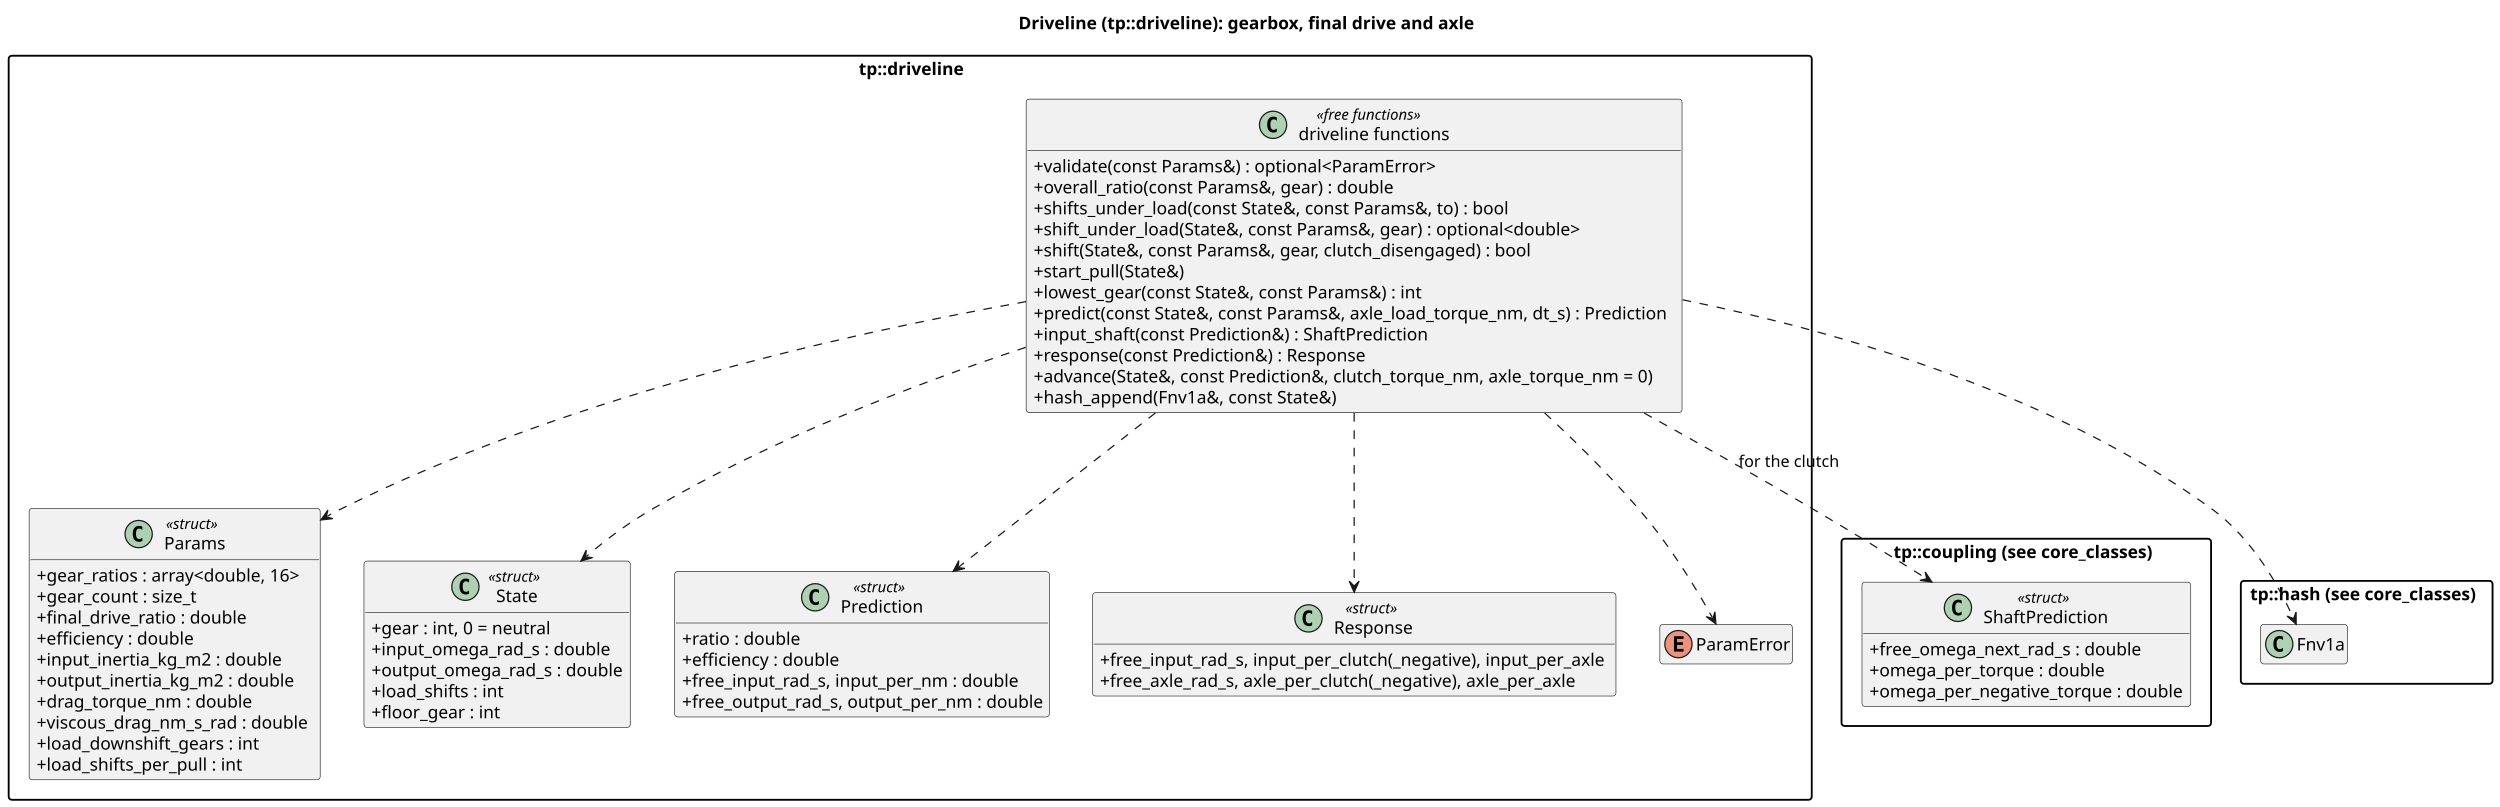
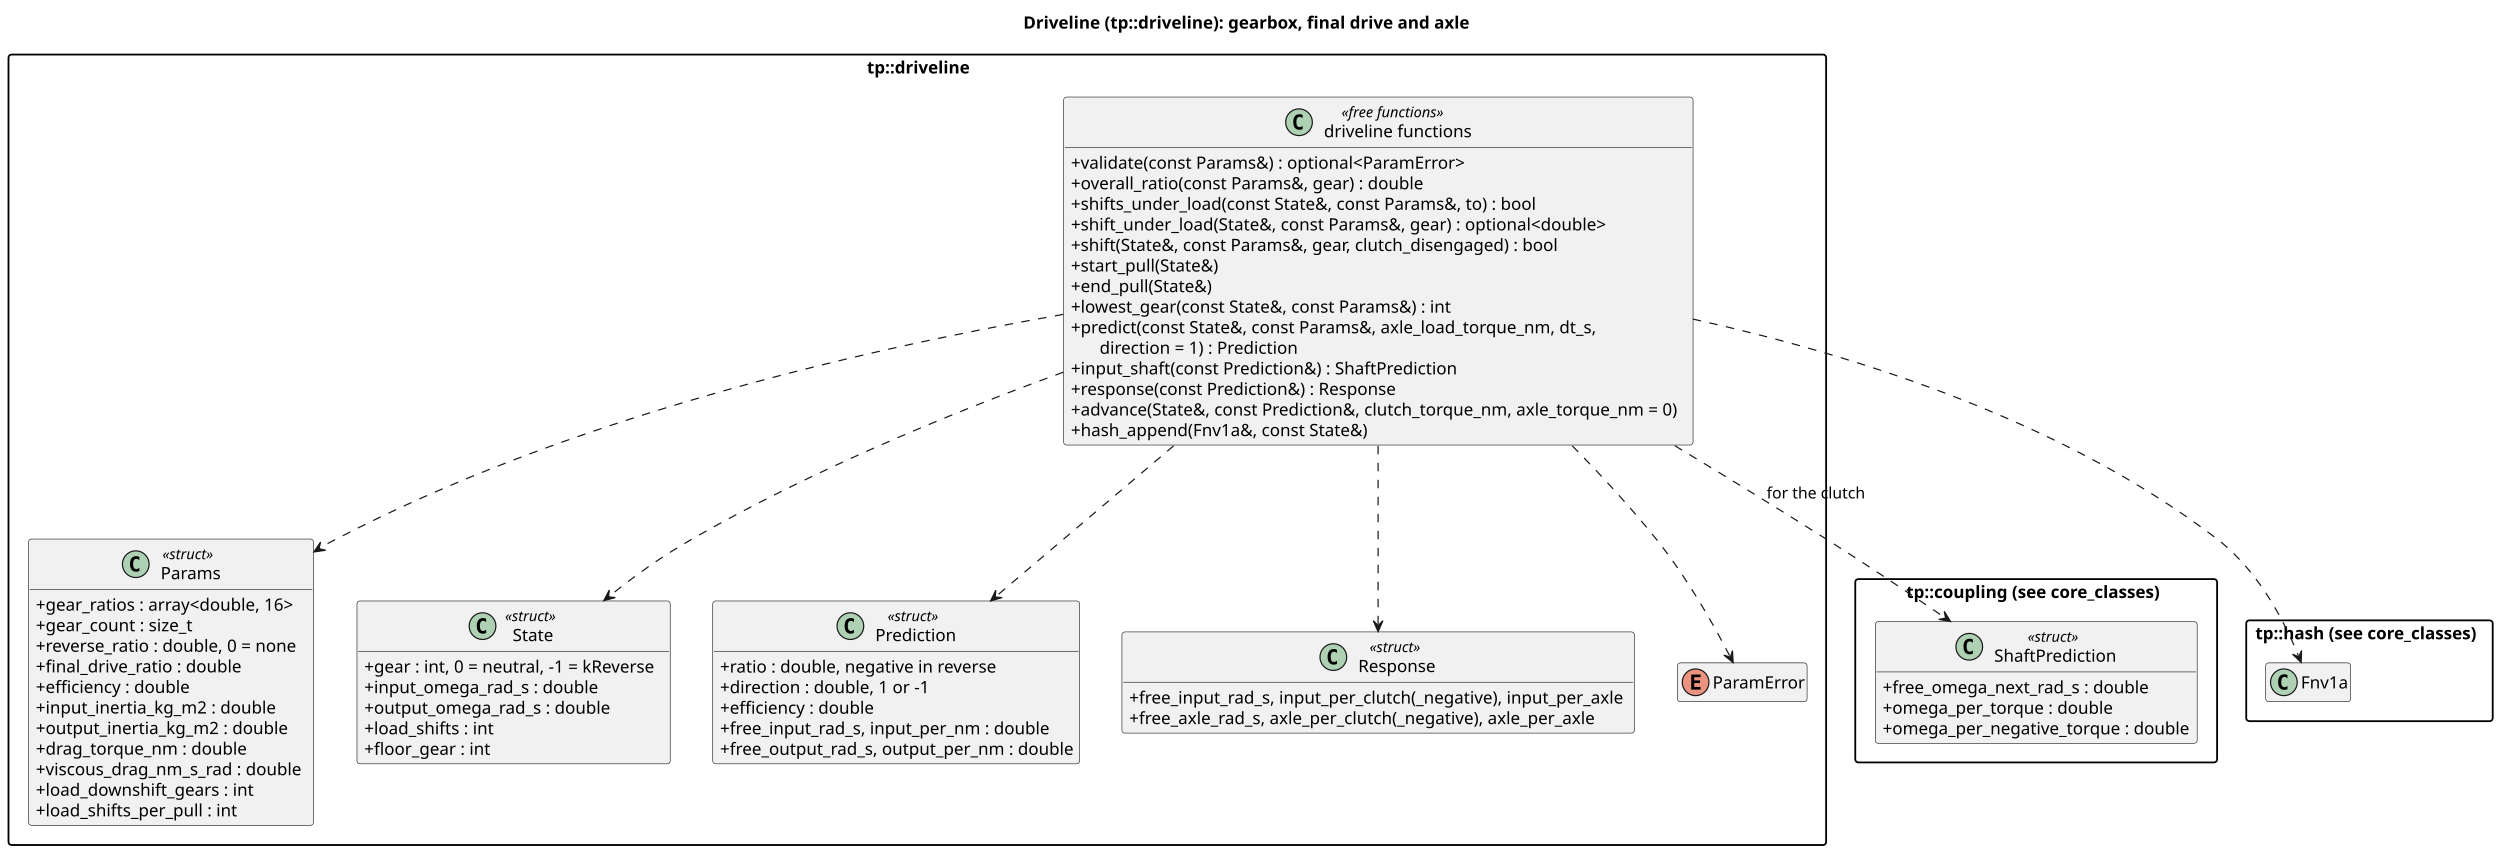
- <svg xmlns="http://www.w3.org/2000/svg" contentStyleType="text/css" height="650px" preserveAspectRatio="none" style="width:2016px;height:650px;background:#FFFFFF;" version="1.1" viewBox="0 0 2016 650" width="2016px" zoomAndPan="magnify">
+ <svg xmlns="http://www.w3.org/2000/svg" contentStyleType="text/css" height="701px" preserveAspectRatio="none" style="width:2059px;height:701px;background:#FFFFFF;" version="1.1" viewBox="0 0 2059 701" width="2059px" zoomAndPan="magnify">
  <defs />
  <g>
-     <text fill="#000000" font-family="sans-serif" font-size="14" font-weight="bold" lengthAdjust="spacing" textLength="359.44" x="821.28" y="23.562">Driveline (tp::driveline): gearbox, final drive and axle</text>
+     <text fill="#000000" font-family="sans-serif" font-size="14" font-weight="bold" lengthAdjust="spacing" textLength="359.44" x="842.78" y="23.562">Driveline (tp::driveline): gearbox, final drive and axle</text>
    <g id="cluster_tp::coupling (see core_classes)">
-       <rect fill="none" height="151" rx="2.5" ry="2.5" style="stroke:#000000;stroke-width:1.5;" width="298" x="1485" y="434.44" />
-       <text fill="#000000" font-family="sans-serif" font-size="14" font-weight="bold" lengthAdjust="spacing" textLength="214.074" x="1526.963" y="450.002">tp::coupling (see core_classes)</text>
+       <rect fill="none" height="151" rx="2.5" ry="2.5" style="stroke:#000000;stroke-width:1.5;" width="298" x="1528" y="476.94" />
+       <text fill="#000000" font-family="sans-serif" font-size="14" font-weight="bold" lengthAdjust="spacing" textLength="214.074" x="1569.963" y="492.502">tp::coupling (see core_classes)</text>
    </g>
    <g id="cluster_tp::hash (see core_classes)">
-       <rect fill="none" height="83" rx="2.5" ry="2.5" style="stroke:#000000;stroke-width:1.5;" width="203" x="1807" y="468.44" />
-       <text fill="#000000" font-family="sans-serif" font-size="14" font-weight="bold" lengthAdjust="spacing" textLength="187.961" x="1814.52" y="484.002">tp::hash (see core_classes)</text>
+       <rect fill="none" height="83" rx="2.5" ry="2.5" style="stroke:#000000;stroke-width:1.5;" width="203" x="1850" y="510.94" />
+       <text fill="#000000" font-family="sans-serif" font-size="14" font-weight="bold" lengthAdjust="spacing" textLength="187.961" x="1857.52" y="526.502">tp::hash (see core_classes)</text>
    </g>
    <g id="cluster_tp::driveline">
-       <rect fill="none" height="600" rx="2.5" ry="2.5" style="stroke:#000000;stroke-width:1.5;" width="1454" x="7" y="44.94" />
-       <text fill="#000000" font-family="sans-serif" font-size="14" font-weight="bold" lengthAdjust="spacing" textLength="83.002" x="692.499" y="60.502">tp::driveline</text>
+       <rect fill="none" height="651" rx="2.5" ry="2.5" style="stroke:#000000;stroke-width:1.5;" width="1497" x="7" y="44.94" />
+       <text fill="#000000" font-family="sans-serif" font-size="14" font-weight="bold" lengthAdjust="spacing" textLength="83.002" x="713.999" y="60.502">tp::driveline</text>
    </g>
    <g id="elem_ShaftPrediction">
-       <rect codeLine="7" fill="#F1F1F1" height="100.277" id="ShaftPrediction" rx="2.5" ry="2.5" style="stroke:#181818;stroke-width:0.5;" width="265.107" x="1501.5" y="469.44" />
-       <ellipse cx="1578.876" cy="490.169" fill="#ADD1B2" rx="11" ry="11" style="stroke:#181818;stroke-width:1.0;" />
-       <path d="M1581.845,495.81 Q1581.267,496.106 1580.626,496.247 Q1579.985,496.403 1579.282,496.403 Q1576.782,496.403 1575.454,494.763 Q1574.142,493.106 1574.142,489.981 Q1574.142,486.856 1575.454,485.2 Q1576.782,483.544 1579.282,483.544 Q1579.985,483.544 1580.626,483.7 Q1581.282,483.856 1581.845,484.153 L1581.845,486.872 Q1581.22,486.294 1580.626,486.028 Q1580.032,485.747 1579.407,485.747 Q1578.063,485.747 1577.376,486.825 Q1576.688,487.888 1576.688,489.981 Q1576.688,492.075 1577.376,493.153 Q1578.063,494.216 1579.407,494.216 Q1580.032,494.216 1580.626,493.95 Q1581.22,493.669 1581.845,493.091 L1581.845,495.81 Z " fill="#000000" />
-       <text fill="#000000" font-family="sans-serif" font-size="12" font-style="italic" lengthAdjust="spacing" textLength="46.676" x="1626.966" y="486.065">«struct»</text>
-       <text fill="#000000" font-family="sans-serif" font-size="14" lengthAdjust="spacing" textLength="101.856" x="1599.376" y="502.522">ShaftPrediction</text>
-       <line style="stroke:#181818;stroke-width:0.5;" x1="1502.5" x2="1765.607" y1="510.898" y2="510.898" />
-       <text fill="#000000" font-family="sans-serif" font-size="14" lengthAdjust="spacing" textLength="221.874" x="1507.5" y="528.461">+free_omega_next_rad_s : double</text>
-       <text fill="#000000" font-family="sans-serif" font-size="14" lengthAdjust="spacing" textLength="189.841" x="1507.5" y="545.4">+omega_per_torque : double</text>
-       <text fill="#000000" font-family="sans-serif" font-size="14" lengthAdjust="spacing" textLength="253.107" x="1507.5" y="562.34">+omega_per_negative_torque : double</text>
+       <rect codeLine="7" fill="#F1F1F1" height="100.277" id="ShaftPrediction" rx="2.5" ry="2.5" style="stroke:#181818;stroke-width:0.5;" width="265.107" x="1544.5" y="511.94" />
+       <ellipse cx="1621.876" cy="532.669" fill="#ADD1B2" rx="11" ry="11" style="stroke:#181818;stroke-width:1.0;" />
+       <path d="M1624.845,538.31 Q1624.267,538.606 1623.626,538.747 Q1622.985,538.903 1622.282,538.903 Q1619.782,538.903 1618.454,537.263 Q1617.142,535.606 1617.142,532.481 Q1617.142,529.356 1618.454,527.7 Q1619.782,526.044 1622.282,526.044 Q1622.985,526.044 1623.626,526.2 Q1624.282,526.356 1624.845,526.653 L1624.845,529.372 Q1624.22,528.794 1623.626,528.528 Q1623.032,528.247 1622.407,528.247 Q1621.063,528.247 1620.376,529.325 Q1619.688,530.388 1619.688,532.481 Q1619.688,534.575 1620.376,535.653 Q1621.063,536.716 1622.407,536.716 Q1623.032,536.716 1623.626,536.45 Q1624.22,536.169 1624.845,535.591 L1624.845,538.31 Z " fill="#000000" />
+       <text fill="#000000" font-family="sans-serif" font-size="12" font-style="italic" lengthAdjust="spacing" textLength="46.676" x="1669.966" y="528.564">«struct»</text>
+       <text fill="#000000" font-family="sans-serif" font-size="14" lengthAdjust="spacing" textLength="101.856" x="1642.376" y="545.021">ShaftPrediction</text>
+       <line style="stroke:#181818;stroke-width:0.5;" x1="1545.5" x2="1808.607" y1="553.398" y2="553.398" />
+       <text fill="#000000" font-family="sans-serif" font-size="14" lengthAdjust="spacing" textLength="221.874" x="1550.5" y="570.961">+free_omega_next_rad_s : double</text>
+       <text fill="#000000" font-family="sans-serif" font-size="14" lengthAdjust="spacing" textLength="189.841" x="1550.5" y="587.9">+omega_per_torque : double</text>
+       <text fill="#000000" font-family="sans-serif" font-size="14" lengthAdjust="spacing" textLength="253.107" x="1550.5" y="604.84">+omega_per_negative_torque : double</text>
    </g>
    <g id="elem_Fnv1a">
-       <rect codeLine="14" fill="#F1F1F1" height="32" id="Fnv1a" rx="2.5" ry="2.5" style="stroke:#181818;stroke-width:0.5;" width="69.96" x="1823" y="503.44" />
-       <ellipse cx="1838" cy="519.439" fill="#ADD1B2" rx="11" ry="11" style="stroke:#181818;stroke-width:1.0;" />
-       <path d="M1840.969,525.08 Q1840.391,525.377 1839.75,525.518 Q1839.109,525.674 1838.406,525.674 Q1835.906,525.674 1834.578,524.033 Q1833.266,522.377 1833.266,519.252 Q1833.266,516.127 1834.578,514.471 Q1835.906,512.814 1838.406,512.814 Q1839.109,512.814 1839.75,512.971 Q1840.406,513.127 1840.969,513.424 L1840.969,516.143 Q1840.344,515.564 1839.75,515.299 Q1839.156,515.018 1838.531,515.018 Q1837.188,515.018 1836.5,516.096 Q1835.812,517.158 1835.812,519.252 Q1835.812,521.346 1836.5,522.424 Q1837.188,523.486 1838.531,523.486 Q1839.156,523.486 1839.75,523.221 Q1840.344,522.939 1840.969,522.361 L1840.969,525.08 Z " fill="#000000" />
-       <text fill="#000000" font-family="sans-serif" font-size="14" lengthAdjust="spacing" textLength="37.96" x="1852" y="524.532">Fnv1a</text>
+       <rect codeLine="14" fill="#F1F1F1" height="32" id="Fnv1a" rx="2.5" ry="2.5" style="stroke:#181818;stroke-width:0.5;" width="69.96" x="1866" y="545.939" />
+       <ellipse cx="1881" cy="561.939" fill="#ADD1B2" rx="11" ry="11" style="stroke:#181818;stroke-width:1.0;" />
+       <path d="M1883.969,567.58 Q1883.391,567.877 1882.75,568.018 Q1882.109,568.174 1881.406,568.174 Q1878.906,568.174 1877.578,566.533 Q1876.266,564.877 1876.266,561.752 Q1876.266,558.627 1877.578,556.971 Q1878.906,555.314 1881.406,555.314 Q1882.109,555.314 1882.75,555.471 Q1883.406,555.627 1883.969,555.924 L1883.969,558.643 Q1883.344,558.064 1882.75,557.799 Q1882.156,557.518 1881.531,557.518 Q1880.188,557.518 1879.5,558.596 Q1878.812,559.658 1878.812,561.752 Q1878.812,563.846 1879.5,564.924 Q1880.188,565.986 1881.531,565.986 Q1882.156,565.986 1882.75,565.721 Q1883.344,565.439 1883.969,564.861 L1883.969,567.58 Z " fill="#000000" />
+       <text fill="#000000" font-family="sans-serif" font-size="14" lengthAdjust="spacing" textLength="37.96" x="1895" y="567.032">Fnv1a</text>
    </g>
    <g id="elem_Params">
-       <rect codeLine="18" fill="#F1F1F1" height="218.853" id="Params" rx="2.5" ry="2.5" style="stroke:#181818;stroke-width:0.5;" width="234.708" x="23.5" y="409.94" />
-       <ellipse cx="111.81" cy="430.669" fill="#ADD1B2" rx="11" ry="11" style="stroke:#181818;stroke-width:1.0;" />
-       <path d="M114.779,436.31 Q114.201,436.606 113.56,436.747 Q112.919,436.903 112.216,436.903 Q109.716,436.903 108.388,435.263 Q107.076,433.606 107.076,430.481 Q107.076,427.356 108.388,425.7 Q109.716,424.044 112.216,424.044 Q112.919,424.044 113.56,424.2 Q114.216,424.356 114.779,424.653 L114.779,427.372 Q114.154,426.794 113.56,426.528 Q112.966,426.247 112.341,426.247 Q110.998,426.247 110.31,427.325 Q109.623,428.388 109.623,430.481 Q109.623,432.575 110.31,433.653 Q110.998,434.716 112.341,434.716 Q112.966,434.716 113.56,434.45 Q114.154,434.169 114.779,433.591 L114.779,436.31 Z " fill="#000000" />
-       <text fill="#000000" font-family="sans-serif" font-size="12" font-style="italic" lengthAdjust="spacing" textLength="46.676" x="133.766" y="426.565">«struct»</text>
-       <text fill="#000000" font-family="sans-serif" font-size="14" lengthAdjust="spacing" textLength="49.588" x="132.31" y="443.022">Params</text>
-       <line style="stroke:#181818;stroke-width:0.5;" x1="24.5" x2="257.208" y1="451.398" y2="451.398" />
-       <text fill="#000000" font-family="sans-serif" font-size="14" lengthAdjust="spacing" textLength="214.696" x="29.5" y="468.961">+gear_ratios : array&lt;double, 16&gt;</text>
-       <text fill="#000000" font-family="sans-serif" font-size="14" lengthAdjust="spacing" textLength="132.597" x="29.5" y="485.9">+gear_count : size_t</text>
-       <text fill="#000000" font-family="sans-serif" font-size="14" lengthAdjust="spacing" textLength="170.167" x="29.5" y="502.84">+final_drive_ratio : double</text>
-       <text fill="#000000" font-family="sans-serif" font-size="14" lengthAdjust="spacing" textLength="132.145" x="29.5" y="519.779">+efficiency : double</text>
-       <text fill="#000000" font-family="sans-serif" font-size="14" lengthAdjust="spacing" textLength="196.786" x="29.5" y="536.719">+input_inertia_kg_m2 : double</text>
-       <text fill="#000000" font-family="sans-serif" font-size="14" lengthAdjust="spacing" textLength="206.377" x="29.5" y="553.658">+output_inertia_kg_m2 : double</text>
-       <text fill="#000000" font-family="sans-serif" font-size="14" lengthAdjust="spacing" textLength="173.394" x="29.5" y="570.598">+drag_torque_nm : double</text>
-       <text fill="#000000" font-family="sans-serif" font-size="14" lengthAdjust="spacing" textLength="222.708" x="29.5" y="587.537">+viscous_drag_nm_s_rad : double</text>
-       <text fill="#000000" font-family="sans-serif" font-size="14" lengthAdjust="spacing" textLength="181.186" x="29.5" y="604.477">+load_downshift_gears : int</text>
-       <text fill="#000000" font-family="sans-serif" font-size="14" lengthAdjust="spacing" textLength="166.633" x="29.5" y="621.416">+load_shifts_per_pull : int</text>
+       <rect codeLine="18" fill="#F1F1F1" height="235.793" id="Params" rx="2.5" ry="2.5" style="stroke:#181818;stroke-width:0.5;" width="234.708" x="23.5" y="443.94" />
+       <ellipse cx="111.81" cy="464.669" fill="#ADD1B2" rx="11" ry="11" style="stroke:#181818;stroke-width:1.0;" />
+       <path d="M114.779,470.31 Q114.201,470.606 113.56,470.747 Q112.919,470.903 112.216,470.903 Q109.716,470.903 108.388,469.263 Q107.076,467.606 107.076,464.481 Q107.076,461.356 108.388,459.7 Q109.716,458.044 112.216,458.044 Q112.919,458.044 113.56,458.2 Q114.216,458.356 114.779,458.653 L114.779,461.372 Q114.154,460.794 113.56,460.528 Q112.966,460.247 112.341,460.247 Q110.998,460.247 110.31,461.325 Q109.623,462.388 109.623,464.481 Q109.623,466.575 110.31,467.653 Q110.998,468.716 112.341,468.716 Q112.966,468.716 113.56,468.45 Q114.154,468.169 114.779,467.591 L114.779,470.31 Z " fill="#000000" />
+       <text fill="#000000" font-family="sans-serif" font-size="12" font-style="italic" lengthAdjust="spacing" textLength="46.676" x="133.766" y="460.565">«struct»</text>
+       <text fill="#000000" font-family="sans-serif" font-size="14" lengthAdjust="spacing" textLength="49.588" x="132.31" y="477.022">Params</text>
+       <line style="stroke:#181818;stroke-width:0.5;" x1="24.5" x2="257.208" y1="485.398" y2="485.398" />
+       <text fill="#000000" font-family="sans-serif" font-size="14" lengthAdjust="spacing" textLength="214.696" x="29.5" y="502.961">+gear_ratios : array&lt;double, 16&gt;</text>
+       <text fill="#000000" font-family="sans-serif" font-size="14" lengthAdjust="spacing" textLength="132.597" x="29.5" y="519.9">+gear_count : size_t</text>
+       <text fill="#000000" font-family="sans-serif" font-size="14" lengthAdjust="spacing" textLength="219.748" x="29.5" y="536.84">+reverse_ratio : double, 0 = none</text>
+       <text fill="#000000" font-family="sans-serif" font-size="14" lengthAdjust="spacing" textLength="170.167" x="29.5" y="553.779">+final_drive_ratio : double</text>
+       <text fill="#000000" font-family="sans-serif" font-size="14" lengthAdjust="spacing" textLength="132.145" x="29.5" y="570.719">+efficiency : double</text>
+       <text fill="#000000" font-family="sans-serif" font-size="14" lengthAdjust="spacing" textLength="196.786" x="29.5" y="587.658">+input_inertia_kg_m2 : double</text>
+       <text fill="#000000" font-family="sans-serif" font-size="14" lengthAdjust="spacing" textLength="206.377" x="29.5" y="604.598">+output_inertia_kg_m2 : double</text>
+       <text fill="#000000" font-family="sans-serif" font-size="14" lengthAdjust="spacing" textLength="173.394" x="29.5" y="621.537">+drag_torque_nm : double</text>
+       <text fill="#000000" font-family="sans-serif" font-size="14" lengthAdjust="spacing" textLength="222.708" x="29.5" y="638.477">+viscous_drag_nm_s_rad : double</text>
+       <text fill="#000000" font-family="sans-serif" font-size="14" lengthAdjust="spacing" textLength="181.186" x="29.5" y="655.416">+load_downshift_gears : int</text>
+       <text fill="#000000" font-family="sans-serif" font-size="14" lengthAdjust="spacing" textLength="166.633" x="29.5" y="672.356">+load_shifts_per_pull : int</text>
    </g>
    <g id="elem_State">
-       <rect codeLine="30" fill="#F1F1F1" height="134.156" id="State" rx="2.5" ry="2.5" style="stroke:#181818;stroke-width:0.5;" width="214.74" x="293.5" y="452.44" />
-       <ellipse cx="375.282" cy="473.169" fill="#ADD1B2" rx="11" ry="11" style="stroke:#181818;stroke-width:1.0;" />
-       <path d="M378.251,478.81 Q377.673,479.106 377.032,479.247 Q376.392,479.403 375.688,479.403 Q373.188,479.403 371.86,477.763 Q370.548,476.106 370.548,472.981 Q370.548,469.856 371.86,468.2 Q373.188,466.544 375.688,466.544 Q376.392,466.544 377.032,466.7 Q377.688,466.856 378.251,467.153 L378.251,469.872 Q377.626,469.294 377.032,469.028 Q376.438,468.747 375.813,468.747 Q374.47,468.747 373.782,469.825 Q373.095,470.888 373.095,472.981 Q373.095,475.075 373.782,476.153 Q374.47,477.216 375.813,477.216 Q376.438,477.216 377.032,476.95 Q377.626,476.669 378.251,476.091 L378.251,478.81 Z " fill="#000000" />
-       <text fill="#000000" font-family="sans-serif" font-size="12" font-style="italic" lengthAdjust="spacing" textLength="46.676" x="393.782" y="469.065">«struct»</text>
-       <text fill="#000000" font-family="sans-serif" font-size="14" lengthAdjust="spacing" textLength="34.166" x="400.037" y="485.522">State</text>
-       <line style="stroke:#181818;stroke-width:0.5;" x1="294.5" x2="507.24" y1="493.898" y2="493.898" />
-       <text fill="#000000" font-family="sans-serif" font-size="14" lengthAdjust="spacing" textLength="147.048" x="299.5" y="511.461">+gear : int, 0 = neutral</text>
-       <text fill="#000000" font-family="sans-serif" font-size="14" lengthAdjust="spacing" textLength="193.149" x="299.5" y="528.4">+input_omega_rad_s : double</text>
-       <text fill="#000000" font-family="sans-serif" font-size="14" lengthAdjust="spacing" textLength="202.74" x="299.5" y="545.34">+output_omega_rad_s : double</text>
-       <text fill="#000000" font-family="sans-serif" font-size="14" lengthAdjust="spacing" textLength="108.227" x="299.5" y="562.279">+load_shifts : int</text>
-       <text fill="#000000" font-family="sans-serif" font-size="14" lengthAdjust="spacing" textLength="104.31" x="299.5" y="579.219">+floor_gear : int</text>
+       <rect codeLine="31" fill="#F1F1F1" height="134.156" id="State" rx="2.5" ry="2.5" style="stroke:#181818;stroke-width:0.5;" width="257.998" x="294" y="494.94" />
+       <ellipse cx="397.411" cy="515.669" fill="#ADD1B2" rx="11" ry="11" style="stroke:#181818;stroke-width:1.0;" />
+       <path d="M400.38,521.31 Q399.802,521.606 399.161,521.747 Q398.521,521.903 397.817,521.903 Q395.317,521.903 393.989,520.263 Q392.677,518.606 392.677,515.481 Q392.677,512.356 393.989,510.7 Q395.317,509.044 397.817,509.044 Q398.521,509.044 399.161,509.2 Q399.817,509.356 400.38,509.653 L400.38,512.372 Q399.755,511.794 399.161,511.528 Q398.567,511.247 397.942,511.247 Q396.599,511.247 395.911,512.325 Q395.224,513.388 395.224,515.481 Q395.224,517.575 395.911,518.653 Q396.599,519.716 397.942,519.716 Q398.567,519.716 399.161,519.45 Q399.755,519.169 400.38,518.591 L400.38,521.31 Z " fill="#000000" />
+       <text fill="#000000" font-family="sans-serif" font-size="12" font-style="italic" lengthAdjust="spacing" textLength="46.676" x="415.911" y="511.565">«struct»</text>
+       <text fill="#000000" font-family="sans-serif" font-size="14" lengthAdjust="spacing" textLength="34.166" x="422.166" y="528.021">State</text>
+       <line style="stroke:#181818;stroke-width:0.5;" x1="295" x2="550.998" y1="536.398" y2="536.398" />
+       <text fill="#000000" font-family="sans-serif" font-size="14" lengthAdjust="spacing" textLength="245.998" x="300" y="553.961">+gear : int, 0 = neutral, -1 = kReverse</text>
+       <text fill="#000000" font-family="sans-serif" font-size="14" lengthAdjust="spacing" textLength="193.149" x="300" y="570.9">+input_omega_rad_s : double</text>
+       <text fill="#000000" font-family="sans-serif" font-size="14" lengthAdjust="spacing" textLength="202.74" x="300" y="587.84">+output_omega_rad_s : double</text>
+       <text fill="#000000" font-family="sans-serif" font-size="14" lengthAdjust="spacing" textLength="108.227" x="300" y="604.779">+load_shifts : int</text>
+       <text fill="#000000" font-family="sans-serif" font-size="14" lengthAdjust="spacing" textLength="104.31" x="300" y="621.719">+floor_gear : int</text>
    </g>
    <g id="elem_Prediction">
-       <rect codeLine="37" fill="#F1F1F1" height="117.217" id="Prediction" rx="2.5" ry="2.5" style="stroke:#181818;stroke-width:0.5;" width="302.213" x="544" y="460.94" />
-       <ellipse cx="657.371" cy="481.669" fill="#ADD1B2" rx="11" ry="11" style="stroke:#181818;stroke-width:1.0;" />
-       <path d="M660.339,487.31 Q659.761,487.606 659.121,487.747 Q658.48,487.903 657.777,487.903 Q655.277,487.903 653.949,486.263 Q652.636,484.606 652.636,481.481 Q652.636,478.356 653.949,476.7 Q655.277,475.044 657.777,475.044 Q658.48,475.044 659.121,475.2 Q659.777,475.356 660.339,475.653 L660.339,478.372 Q659.714,477.794 659.121,477.528 Q658.527,477.247 657.902,477.247 Q656.558,477.247 655.871,478.325 Q655.183,479.388 655.183,481.481 Q655.183,483.575 655.871,484.653 Q656.558,485.716 657.902,485.716 Q658.527,485.716 659.121,485.45 Q659.714,485.169 660.339,484.591 L660.339,487.31 Z " fill="#000000" />
-       <text fill="#000000" font-family="sans-serif" font-size="12" font-style="italic" lengthAdjust="spacing" textLength="46.676" x="688.019" y="477.565">«struct»</text>
-       <text fill="#000000" font-family="sans-serif" font-size="14" lengthAdjust="spacing" textLength="66.972" x="677.871" y="494.022">Prediction</text>
-       <line style="stroke:#181818;stroke-width:0.5;" x1="545" x2="845.213" y1="502.398" y2="502.398" />
-       <text fill="#000000" font-family="sans-serif" font-size="14" lengthAdjust="spacing" textLength="96.038" x="550" y="519.961">+ratio : double</text>
-       <text fill="#000000" font-family="sans-serif" font-size="14" lengthAdjust="spacing" textLength="132.145" x="550" y="536.9">+efficiency : double</text>
-       <text fill="#000000" font-family="sans-serif" font-size="14" lengthAdjust="spacing" textLength="271.031" x="550" y="553.84">+free_input_rad_s, input_per_nm : double</text>
-       <text fill="#000000" font-family="sans-serif" font-size="14" lengthAdjust="spacing" textLength="290.213" x="550" y="570.779">+free_output_rad_s, output_per_nm : double</text>
+       <rect codeLine="38" fill="#F1F1F1" height="134.156" id="Prediction" rx="2.5" ry="2.5" style="stroke:#181818;stroke-width:0.5;" width="302.213" x="587" y="494.94" />
+       <ellipse cx="700.371" cy="515.669" fill="#ADD1B2" rx="11" ry="11" style="stroke:#181818;stroke-width:1.0;" />
+       <path d="M703.339,521.31 Q702.761,521.606 702.121,521.747 Q701.48,521.903 700.777,521.903 Q698.277,521.903 696.949,520.263 Q695.636,518.606 695.636,515.481 Q695.636,512.356 696.949,510.7 Q698.277,509.044 700.777,509.044 Q701.48,509.044 702.121,509.2 Q702.777,509.356 703.339,509.653 L703.339,512.372 Q702.714,511.794 702.121,511.528 Q701.527,511.247 700.902,511.247 Q699.558,511.247 698.871,512.325 Q698.183,513.388 698.183,515.481 Q698.183,517.575 698.871,518.653 Q699.558,519.716 700.902,519.716 Q701.527,519.716 702.121,519.45 Q702.714,519.169 703.339,518.591 L703.339,521.31 Z " fill="#000000" />
+       <text fill="#000000" font-family="sans-serif" font-size="12" font-style="italic" lengthAdjust="spacing" textLength="46.676" x="731.019" y="511.565">«struct»</text>
+       <text fill="#000000" font-family="sans-serif" font-size="14" lengthAdjust="spacing" textLength="66.972" x="720.871" y="528.021">Prediction</text>
+       <line style="stroke:#181818;stroke-width:0.5;" x1="588" x2="888.213" y1="536.398" y2="536.398" />
+       <text fill="#000000" font-family="sans-serif" font-size="14" lengthAdjust="spacing" textLength="230.713" x="593" y="553.961">+ratio : double, negative in reverse</text>
+       <text fill="#000000" font-family="sans-serif" font-size="14" lengthAdjust="spacing" textLength="171.91" x="593" y="570.9">+direction : double, 1 or -1</text>
+       <text fill="#000000" font-family="sans-serif" font-size="14" lengthAdjust="spacing" textLength="132.145" x="593" y="587.84">+efficiency : double</text>
+       <text fill="#000000" font-family="sans-serif" font-size="14" lengthAdjust="spacing" textLength="271.031" x="593" y="604.779">+free_input_rad_s, input_per_nm : double</text>
+       <text fill="#000000" font-family="sans-serif" font-size="14" lengthAdjust="spacing" textLength="290.213" x="593" y="621.719">+free_output_rad_s, output_per_nm : double</text>
    </g>
    <g id="elem_Response">
-       <rect codeLine="43" fill="#F1F1F1" height="83.338" id="Response" rx="2.5" ry="2.5" style="stroke:#181818;stroke-width:0.5;" width="422.115" x="881" y="477.94" />
-       <ellipse cx="1055.132" cy="498.669" fill="#ADD1B2" rx="11" ry="11" style="stroke:#181818;stroke-width:1.0;" />
-       <path d="M1058.101,504.31 Q1057.523,504.606 1056.882,504.747 Q1056.241,504.903 1055.538,504.903 Q1053.038,504.903 1051.71,503.263 Q1050.398,501.606 1050.398,498.481 Q1050.398,495.356 1051.71,493.7 Q1053.038,492.044 1055.538,492.044 Q1056.241,492.044 1056.882,492.2 Q1057.538,492.356 1058.101,492.653 L1058.101,495.372 Q1057.476,494.794 1056.882,494.528 Q1056.288,494.247 1055.663,494.247 Q1054.319,494.247 1053.632,495.325 Q1052.944,496.388 1052.944,498.481 Q1052.944,500.575 1053.632,501.653 Q1054.319,502.716 1055.663,502.716 Q1056.288,502.716 1056.882,502.45 Q1057.476,502.169 1058.101,501.591 L1058.101,504.31 Z " fill="#000000" />
-       <text fill="#000000" font-family="sans-serif" font-size="12" font-style="italic" lengthAdjust="spacing" textLength="46.676" x="1084.97" y="494.565">«struct»</text>
-       <text fill="#000000" font-family="sans-serif" font-size="14" lengthAdjust="spacing" textLength="65.352" x="1075.632" y="511.022">Response</text>
-       <line style="stroke:#181818;stroke-width:0.5;" x1="882" x2="1302.115" y1="519.398" y2="519.398" />
-       <text fill="#000000" font-family="sans-serif" font-size="14" lengthAdjust="spacing" textLength="410.115" x="887" y="536.961">+free_input_rad_s, input_per_clutch(_negative), input_per_axle</text>
-       <text fill="#000000" font-family="sans-serif" font-size="14" lengthAdjust="spacing" textLength="392.007" x="887" y="553.9">+free_axle_rad_s, axle_per_clutch(_negative), axle_per_axle</text>
+       <rect codeLine="45" fill="#F1F1F1" height="83.338" id="Response" rx="2.5" ry="2.5" style="stroke:#181818;stroke-width:0.5;" width="422.115" x="924" y="520.439" />
+       <ellipse cx="1098.132" cy="541.169" fill="#ADD1B2" rx="11" ry="11" style="stroke:#181818;stroke-width:1.0;" />
+       <path d="M1101.101,546.81 Q1100.523,547.106 1099.882,547.247 Q1099.241,547.403 1098.538,547.403 Q1096.038,547.403 1094.71,545.763 Q1093.398,544.106 1093.398,540.981 Q1093.398,537.856 1094.71,536.2 Q1096.038,534.544 1098.538,534.544 Q1099.241,534.544 1099.882,534.7 Q1100.538,534.856 1101.101,535.153 L1101.101,537.872 Q1100.476,537.294 1099.882,537.028 Q1099.288,536.747 1098.663,536.747 Q1097.319,536.747 1096.632,537.825 Q1095.944,538.888 1095.944,540.981 Q1095.944,543.075 1096.632,544.153 Q1097.319,545.216 1098.663,545.216 Q1099.288,545.216 1099.882,544.95 Q1100.476,544.669 1101.101,544.091 L1101.101,546.81 Z " fill="#000000" />
+       <text fill="#000000" font-family="sans-serif" font-size="12" font-style="italic" lengthAdjust="spacing" textLength="46.676" x="1127.97" y="537.064">«struct»</text>
+       <text fill="#000000" font-family="sans-serif" font-size="14" lengthAdjust="spacing" textLength="65.352" x="1118.632" y="553.521">Response</text>
+       <line style="stroke:#181818;stroke-width:0.5;" x1="925" x2="1345.115" y1="561.898" y2="561.898" />
+       <text fill="#000000" font-family="sans-serif" font-size="14" lengthAdjust="spacing" textLength="410.115" x="930" y="579.461">+free_input_rad_s, input_per_clutch(_negative), input_per_axle</text>
+       <text fill="#000000" font-family="sans-serif" font-size="14" lengthAdjust="spacing" textLength="392.007" x="930" y="596.4">+free_axle_rad_s, axle_per_clutch(_negative), axle_per_axle</text>
    </g>
    <g id="elem_ParamError">
-       <rect codeLine="47" fill="#F1F1F1" height="32" id="ParamError" rx="2.5" ry="2.5" style="stroke:#181818;stroke-width:0.5;" width="106.819" x="1338.5" y="503.44" />
-       <ellipse cx="1353.5" cy="519.439" fill="#EB937F" rx="11" ry="11" style="stroke:#181818;stroke-width:1.0;" />
-       <path d="M1357.609,525.439 L1349.891,525.439 L1349.891,513.049 L1357.609,513.049 L1357.609,515.205 L1352.344,515.205 L1352.344,517.877 L1357.109,517.877 L1357.109,520.033 L1352.344,520.033 L1352.344,523.283 L1357.609,523.283 L1357.609,525.439 Z " fill="#000000" />
-       <text fill="#000000" font-family="sans-serif" font-size="14" lengthAdjust="spacing" textLength="74.819" x="1367.5" y="524.532">ParamError</text>
+       <rect codeLine="49" fill="#F1F1F1" height="32" id="ParamError" rx="2.5" ry="2.5" style="stroke:#181818;stroke-width:0.5;" width="106.819" x="1381.5" y="545.939" />
+       <ellipse cx="1396.5" cy="561.939" fill="#EB937F" rx="11" ry="11" style="stroke:#181818;stroke-width:1.0;" />
+       <path d="M1400.609,567.939 L1392.891,567.939 L1392.891,555.549 L1400.609,555.549 L1400.609,557.705 L1395.344,557.705 L1395.344,560.377 L1400.109,560.377 L1400.109,562.533 L1395.344,562.533 L1395.344,565.783 L1400.609,565.783 L1400.609,567.939 Z " fill="#000000" />
+       <text fill="#000000" font-family="sans-serif" font-size="14" lengthAdjust="spacing" textLength="74.819" x="1410.5" y="567.032">ParamError</text>
    </g>
    <g id="elem_DrivelineFns">
-       <rect codeLine="48" fill="#F1F1F1" height="252.732" id="DrivelineFns" rx="2.5" ry="2.5" style="stroke:#181818;stroke-width:0.5;" width="528.893" x="827.5" y="79.939" />
-       <ellipse cx="1026.61" cy="100.669" fill="#ADD1B2" rx="11" ry="11" style="stroke:#181818;stroke-width:1.0;" />
-       <path d="M1029.579,106.31 Q1029.001,106.606 1028.36,106.747 Q1027.72,106.903 1027.017,106.903 Q1024.517,106.903 1023.188,105.263 Q1021.876,103.606 1021.876,100.481 Q1021.876,97.356 1023.188,95.7 Q1024.517,94.044 1027.017,94.044 Q1027.72,94.044 1028.36,94.2 Q1029.017,94.356 1029.579,94.653 L1029.579,97.372 Q1028.954,96.794 1028.36,96.528 Q1027.767,96.247 1027.142,96.247 Q1025.798,96.247 1025.11,97.325 Q1024.423,98.388 1024.423,100.481 Q1024.423,102.575 1025.11,103.653 Q1025.798,104.716 1027.142,104.716 Q1027.767,104.716 1028.36,104.45 Q1028.954,104.169 1029.579,103.591 L1029.579,106.31 Z " fill="#000000" />
-       <text fill="#000000" font-family="sans-serif" font-size="12" font-style="italic" lengthAdjust="spacing" textLength="93.188" x="1061.602" y="96.564">«free functions»</text>
-       <text fill="#000000" font-family="sans-serif" font-size="14" lengthAdjust="spacing" textLength="122.172" x="1047.11" y="113.022">driveline functions</text>
-       <line style="stroke:#181818;stroke-width:0.5;" x1="828.5" x2="1355.393" y1="121.398" y2="121.398" />
-       <text fill="#000000" font-family="sans-serif" font-size="14" lengthAdjust="spacing" textLength="328.446" x="833.5" y="138.961">+validate(const Params&amp;) : optional&lt;ParamError&gt;</text>
-       <text fill="#000000" font-family="sans-serif" font-size="14" lengthAdjust="spacing" textLength="294" x="833.5" y="155.9">+overall_ratio(const Params&amp;, gear) : double</text>
-       <text fill="#000000" font-family="sans-serif" font-size="14" lengthAdjust="spacing" textLength="387.734" x="833.5" y="172.84">+shifts_under_load(const State&amp;, const Params&amp;, to) : bool</text>
-       <text fill="#000000" font-family="sans-serif" font-size="14" lengthAdjust="spacing" textLength="444.678" x="833.5" y="189.779">+shift_under_load(State&amp;, const Params&amp;, gear) : optional&lt;double&gt;</text>
-       <text fill="#000000" font-family="sans-serif" font-size="14" lengthAdjust="spacing" textLength="409.568" x="833.5" y="206.719">+shift(State&amp;, const Params&amp;, gear, clutch_disengaged) : bool</text>
-       <text fill="#000000" font-family="sans-serif" font-size="14" lengthAdjust="spacing" textLength="122.356" x="833.5" y="223.658">+start_pull(State&amp;)</text>
-       <text fill="#000000" font-family="sans-serif" font-size="14" lengthAdjust="spacing" textLength="318.165" x="833.5" y="240.598">+lowest_gear(const State&amp;, const Params&amp;) : int</text>
-       <text fill="#000000" font-family="sans-serif" font-size="14" lengthAdjust="spacing" textLength="516.893" x="833.5" y="257.537">+predict(const State&amp;, const Params&amp;, axle_load_torque_nm, dt_s) : Prediction</text>
-       <text fill="#000000" font-family="sans-serif" font-size="14" lengthAdjust="spacing" textLength="322.567" x="833.5" y="274.477">+input_shaft(const Prediction&amp;) : ShaftPrediction</text>
-       <text fill="#000000" font-family="sans-serif" font-size="14" lengthAdjust="spacing" textLength="274.907" x="833.5" y="291.416">+response(const Prediction&amp;) : Response</text>
-       <text fill="#000000" font-family="sans-serif" font-size="14" lengthAdjust="spacing" textLength="506.399" x="833.5" y="308.356">+advance(State&amp;, const Prediction&amp;, clutch_torque_nm, axle_torque_nm = 0)</text>
-       <text fill="#000000" font-family="sans-serif" font-size="14" lengthAdjust="spacing" textLength="246.381" x="833.5" y="325.295">+hash_append(Fnv1a&amp;, const State&amp;)</text>
+       <rect codeLine="50" fill="#F1F1F1" height="286.611" id="DrivelineFns" rx="2.5" ry="2.5" style="stroke:#181818;stroke-width:0.5;" width="518.399" x="876" y="79.939" />
+       <ellipse cx="1069.864" cy="100.669" fill="#ADD1B2" rx="11" ry="11" style="stroke:#181818;stroke-width:1.0;" />
+       <path d="M1072.832,106.31 Q1072.254,106.606 1071.614,106.747 Q1070.973,106.903 1070.27,106.903 Q1067.77,106.903 1066.442,105.263 Q1065.129,103.606 1065.129,100.481 Q1065.129,97.356 1066.442,95.7 Q1067.77,94.044 1070.27,94.044 Q1070.973,94.044 1071.614,94.2 Q1072.27,94.356 1072.832,94.653 L1072.832,97.372 Q1072.207,96.794 1071.614,96.528 Q1071.02,96.247 1070.395,96.247 Q1069.051,96.247 1068.364,97.325 Q1067.676,98.388 1067.676,100.481 Q1067.676,102.575 1068.364,103.653 Q1069.051,104.716 1070.395,104.716 Q1071.02,104.716 1071.614,104.45 Q1072.207,104.169 1072.832,103.591 L1072.832,106.31 Z " fill="#000000" />
+       <text fill="#000000" font-family="sans-serif" font-size="12" font-style="italic" lengthAdjust="spacing" textLength="93.188" x="1104.856" y="96.564">«free functions»</text>
+       <text fill="#000000" font-family="sans-serif" font-size="14" lengthAdjust="spacing" textLength="122.172" x="1090.364" y="113.022">driveline functions</text>
+       <line style="stroke:#181818;stroke-width:0.5;" x1="877" x2="1393.399" y1="121.398" y2="121.398" />
+       <text fill="#000000" font-family="sans-serif" font-size="14" lengthAdjust="spacing" textLength="328.446" x="882" y="138.961">+validate(const Params&amp;) : optional&lt;ParamError&gt;</text>
+       <text fill="#000000" font-family="sans-serif" font-size="14" lengthAdjust="spacing" textLength="294" x="882" y="155.9">+overall_ratio(const Params&amp;, gear) : double</text>
+       <text fill="#000000" font-family="sans-serif" font-size="14" lengthAdjust="spacing" textLength="387.734" x="882" y="172.84">+shifts_under_load(const State&amp;, const Params&amp;, to) : bool</text>
+       <text fill="#000000" font-family="sans-serif" font-size="14" lengthAdjust="spacing" textLength="444.678" x="882" y="189.779">+shift_under_load(State&amp;, const Params&amp;, gear) : optional&lt;double&gt;</text>
+       <text fill="#000000" font-family="sans-serif" font-size="14" lengthAdjust="spacing" textLength="409.568" x="882" y="206.719">+shift(State&amp;, const Params&amp;, gear, clutch_disengaged) : bool</text>
+       <text fill="#000000" font-family="sans-serif" font-size="14" lengthAdjust="spacing" textLength="122.356" x="882" y="223.658">+start_pull(State&amp;)</text>
+       <text fill="#000000" font-family="sans-serif" font-size="14" lengthAdjust="spacing" textLength="117.681" x="882" y="240.598">+end_pull(State&amp;)</text>
+       <text fill="#000000" font-family="sans-serif" font-size="14" lengthAdjust="spacing" textLength="318.165" x="882" y="257.537">+lowest_gear(const State&amp;, const Params&amp;) : int</text>
+       <text fill="#000000" font-family="sans-serif" font-size="14" lengthAdjust="spacing" textLength="436.94" x="882" y="274.477">+predict(const State&amp;, const Params&amp;, axle_load_torque_nm, dt_s,</text>
+       <text fill="#000000" font-family="sans-serif" font-size="14" lengthAdjust="spacing" textLength="164.849" x="905.625" y="291.416">direction = 1) : Prediction</text>
+       <text fill="#000000" font-family="sans-serif" font-size="14" lengthAdjust="spacing" textLength="322.567" x="882" y="308.356">+input_shaft(const Prediction&amp;) : ShaftPrediction</text>
+       <text fill="#000000" font-family="sans-serif" font-size="14" lengthAdjust="spacing" textLength="274.907" x="882" y="325.295">+response(const Prediction&amp;) : Response</text>
+       <text fill="#000000" font-family="sans-serif" font-size="14" lengthAdjust="spacing" textLength="506.399" x="882" y="342.234">+advance(State&amp;, const Prediction&amp;, clutch_torque_nm, axle_torque_nm = 0)</text>
+       <text fill="#000000" font-family="sans-serif" font-size="14" lengthAdjust="spacing" textLength="246.381" x="882" y="359.174">+hash_append(Fnv1a&amp;, const State&amp;)</text>
    </g>
    <g id="link_DrivelineFns_Params">
-       <path codeLine="62" d="M827.43,243.22 C662.59,272.639 449.61,323.899 276,409.94 C270.21,412.81 269.61,412.914 263.889,416.284 " fill="none" id="DrivelineFns-to-Params" style="stroke:#181818;stroke-width:1.0;stroke-dasharray:7.0,7.0;" />
-       <polygon fill="#181818" points="258.72,419.329,268.505,418.207,263.028,416.791,264.444,411.315,258.72,419.329" style="stroke:#181818;stroke-width:1.0;" />
+       <path codeLine="65" d="M875.62,258.93 C699.36,289.849 464.99,345.959 277,443.94 C270.79,447.18 269.689,447.555 263.599,451.385 " fill="none" id="DrivelineFns-to-Params" style="stroke:#181818;stroke-width:1.0;stroke-dasharray:7.0,7.0;" />
+       <polygon fill="#181818" points="258.52,454.579,268.268,453.174,262.753,451.918,264.009,446.402,258.52,454.579" style="stroke:#181818;stroke-width:1.0;" />
    </g>
    <g id="link_DrivelineFns_State">
-       <path codeLine="63" d="M827.16,280.079 C729.31,312.579 619.74,355.909 527,409.94 C506.67,421.779 491.088,433.19 473.048,448.55 " fill="none" id="DrivelineFns-to-State" style="stroke:#181818;stroke-width:1.0;stroke-dasharray:7.0,7.0;" />
-       <polygon fill="#181818" points="468.48,452.44,477.926,449.651,472.287,449.198,472.739,443.559,468.48,452.44" style="stroke:#181818;stroke-width:1.0;" />
+       <path codeLine="66" d="M875.76,306.519 C777.01,342.529 665.36,389.17 570,443.94 C544.97,458.32 524.361,472.986 501.971,490.936 " fill="none" id="DrivelineFns-to-State" style="stroke:#181818;stroke-width:1.0;stroke-dasharray:7.0,7.0;" />
+       <polygon fill="#181818" points="497.29,494.69,506.814,492.181,501.191,491.562,501.81,485.939,497.29,494.69" style="stroke:#181818;stroke-width:1.0;" />
    </g>
    <g id="link_DrivelineFns_Prediction">
-       <path codeLine="64" d="M931.67,333.039 C875.18,377.289 819.123,421.199 773.313,457.089 " fill="none" id="DrivelineFns-to-Prediction" style="stroke:#181818;stroke-width:1.0;stroke-dasharray:7.0,7.0;" />
-       <polygon fill="#181818" points="768.59,460.789,778.141,458.388,772.526,457.706,773.208,452.09,768.59,460.789" style="stroke:#181818;stroke-width:1.0;" />
+       <path codeLine="67" d="M966.64,367.149 C914.23,411.57 863.527,454.55 820.447,491.06 " fill="none" id="DrivelineFns-to-Prediction" style="stroke:#181818;stroke-width:1.0;stroke-dasharray:7.0,7.0;" />
+       <polygon fill="#181818" points="815.87,494.94,825.322,492.172,819.684,491.707,820.15,486.069,815.87,494.94" style="stroke:#181818;stroke-width:1.0;" />
    </g>
    <g id="link_DrivelineFns_Response">
-       <path codeLine="65" d="M1092,333.039 C1092,384.63 1092,434.769 1092,471.599 " fill="none" id="DrivelineFns-to-Response" style="stroke:#181818;stroke-width:1.0;stroke-dasharray:7.0,7.0;" />
-       <polygon fill="#181818" points="1092,477.599,1096,468.599,1092,472.599,1088,468.599,1092,477.599" style="stroke:#181818;stroke-width:1.0;" />
+       <path codeLine="68" d="M1135,367.149 C1135,422.68 1135,476.01 1135,514.179 " fill="none" id="DrivelineFns-to-Response" style="stroke:#181818;stroke-width:1.0;stroke-dasharray:7.0,7.0;" />
+       <polygon fill="#181818" points="1135,520.179,1139,511.18,1135,515.179,1131,511.18,1135,520.179" style="stroke:#181818;stroke-width:1.0;" />
    </g>
    <g id="link_DrivelineFns_ParamError">
-       <path codeLine="66" d="M1245.62,333 C1271.97,357.349 1298.17,383.55 1321,409.94 C1347.36,440.42 1368.649,476.079 1380.829,497.929 " fill="none" id="DrivelineFns-to-ParamError" style="stroke:#181818;stroke-width:1.0;stroke-dasharray:7.0,7.0;" />
-       <polygon fill="#181818" points="1383.75,503.17,1382.862,493.361,1381.315,498.802,1375.874,497.256,1383.75,503.17" style="stroke:#181818;stroke-width:1.0;" />
+       <path codeLine="69" d="M1294.9,367.18 C1319.17,391.769 1343.07,417.839 1364,443.94 C1391.06,477.67 1412.79,517.242 1424.67,540.382 " fill="none" id="DrivelineFns-to-ParamError" style="stroke:#181818;stroke-width:1.0;stroke-dasharray:7.0,7.0;" />
+       <polygon fill="#181818" points="1427.41,545.72,1426.858,535.886,1425.126,541.271,1419.741,539.54,1427.41,545.72" style="stroke:#181818;stroke-width:1.0;" />
    </g>
    <g id="link_DrivelineFns_ShaftPrediction">
-       <path codeLine="68" d="M1325.92,333.13 C1371.01,358.12 1417.68,384.5 1461,409.94 C1493.1,428.789 1522.9,447.221 1552.87,466.19 " fill="none" id="DrivelineFns-to-ShaftPrediction" style="stroke:#181818;stroke-width:1.0;stroke-dasharray:7.0,7.0;" />
-       <polygon fill="#181818" points="1557.94,469.399,1552.475,461.206,1553.715,466.725,1548.196,467.966,1557.94,469.399" style="stroke:#181818;stroke-width:1.0;" />
-       <text fill="#000000" font-family="sans-serif" font-size="13" lengthAdjust="spacing" textLength="81.961" x="1402" y="376.533">for the clutch</text>
+       <path codeLine="71" d="M1379.37,367.089 C1421.2,392.279 1464.04,418.57 1504,443.94 C1538.13,465.61 1570.398,487.212 1601.538,508.512 " fill="none" id="DrivelineFns-to-ShaftPrediction" style="stroke:#181818;stroke-width:1.0;stroke-dasharray:7.0,7.0;" />
+       <polygon fill="#181818" points="1606.49,511.899,1601.32,503.517,1602.363,509.077,1596.803,510.12,1606.49,511.899" style="stroke:#181818;stroke-width:1.0;" />
+       <text fill="#000000" font-family="sans-serif" font-size="13" lengthAdjust="spacing" textLength="81.961" x="1455" y="410.533">for the clutch</text>
    </g>
    <g id="link_DrivelineFns_Fnv1a">
-       <path codeLine="69" d="M1356.8,241.72 C1493.96,269.639 1658.35,319.909 1783,409.94 C1817.16,434.61 1838.477,474.407 1849.158,497.907 " fill="none" id="DrivelineFns-to-Fnv1a" style="stroke:#181818;stroke-width:1.0;stroke-dasharray:7.0,7.0;" />
-       <polygon fill="#181818" points="1851.64,503.37,1851.558,493.521,1849.571,498.817,1844.275,496.831,1851.64,503.37" style="stroke:#181818;stroke-width:1.0;" />
+       <path codeLine="72" d="M1394.14,262.74 C1533.13,293.51 1701.02,348.099 1826,443.94 C1861.61,471.25 1882.809,515.082 1892.969,540.052 " fill="none" id="DrivelineFns-to-Fnv1a" style="stroke:#181818;stroke-width:1.0;stroke-dasharray:7.0,7.0;" />
+       <polygon fill="#181818" points="1895.23,545.61,1895.543,535.766,1893.346,540.978,1888.133,538.781,1895.23,545.61" style="stroke:#181818;stroke-width:1.0;" />
    </g>
  </g>
</svg>
